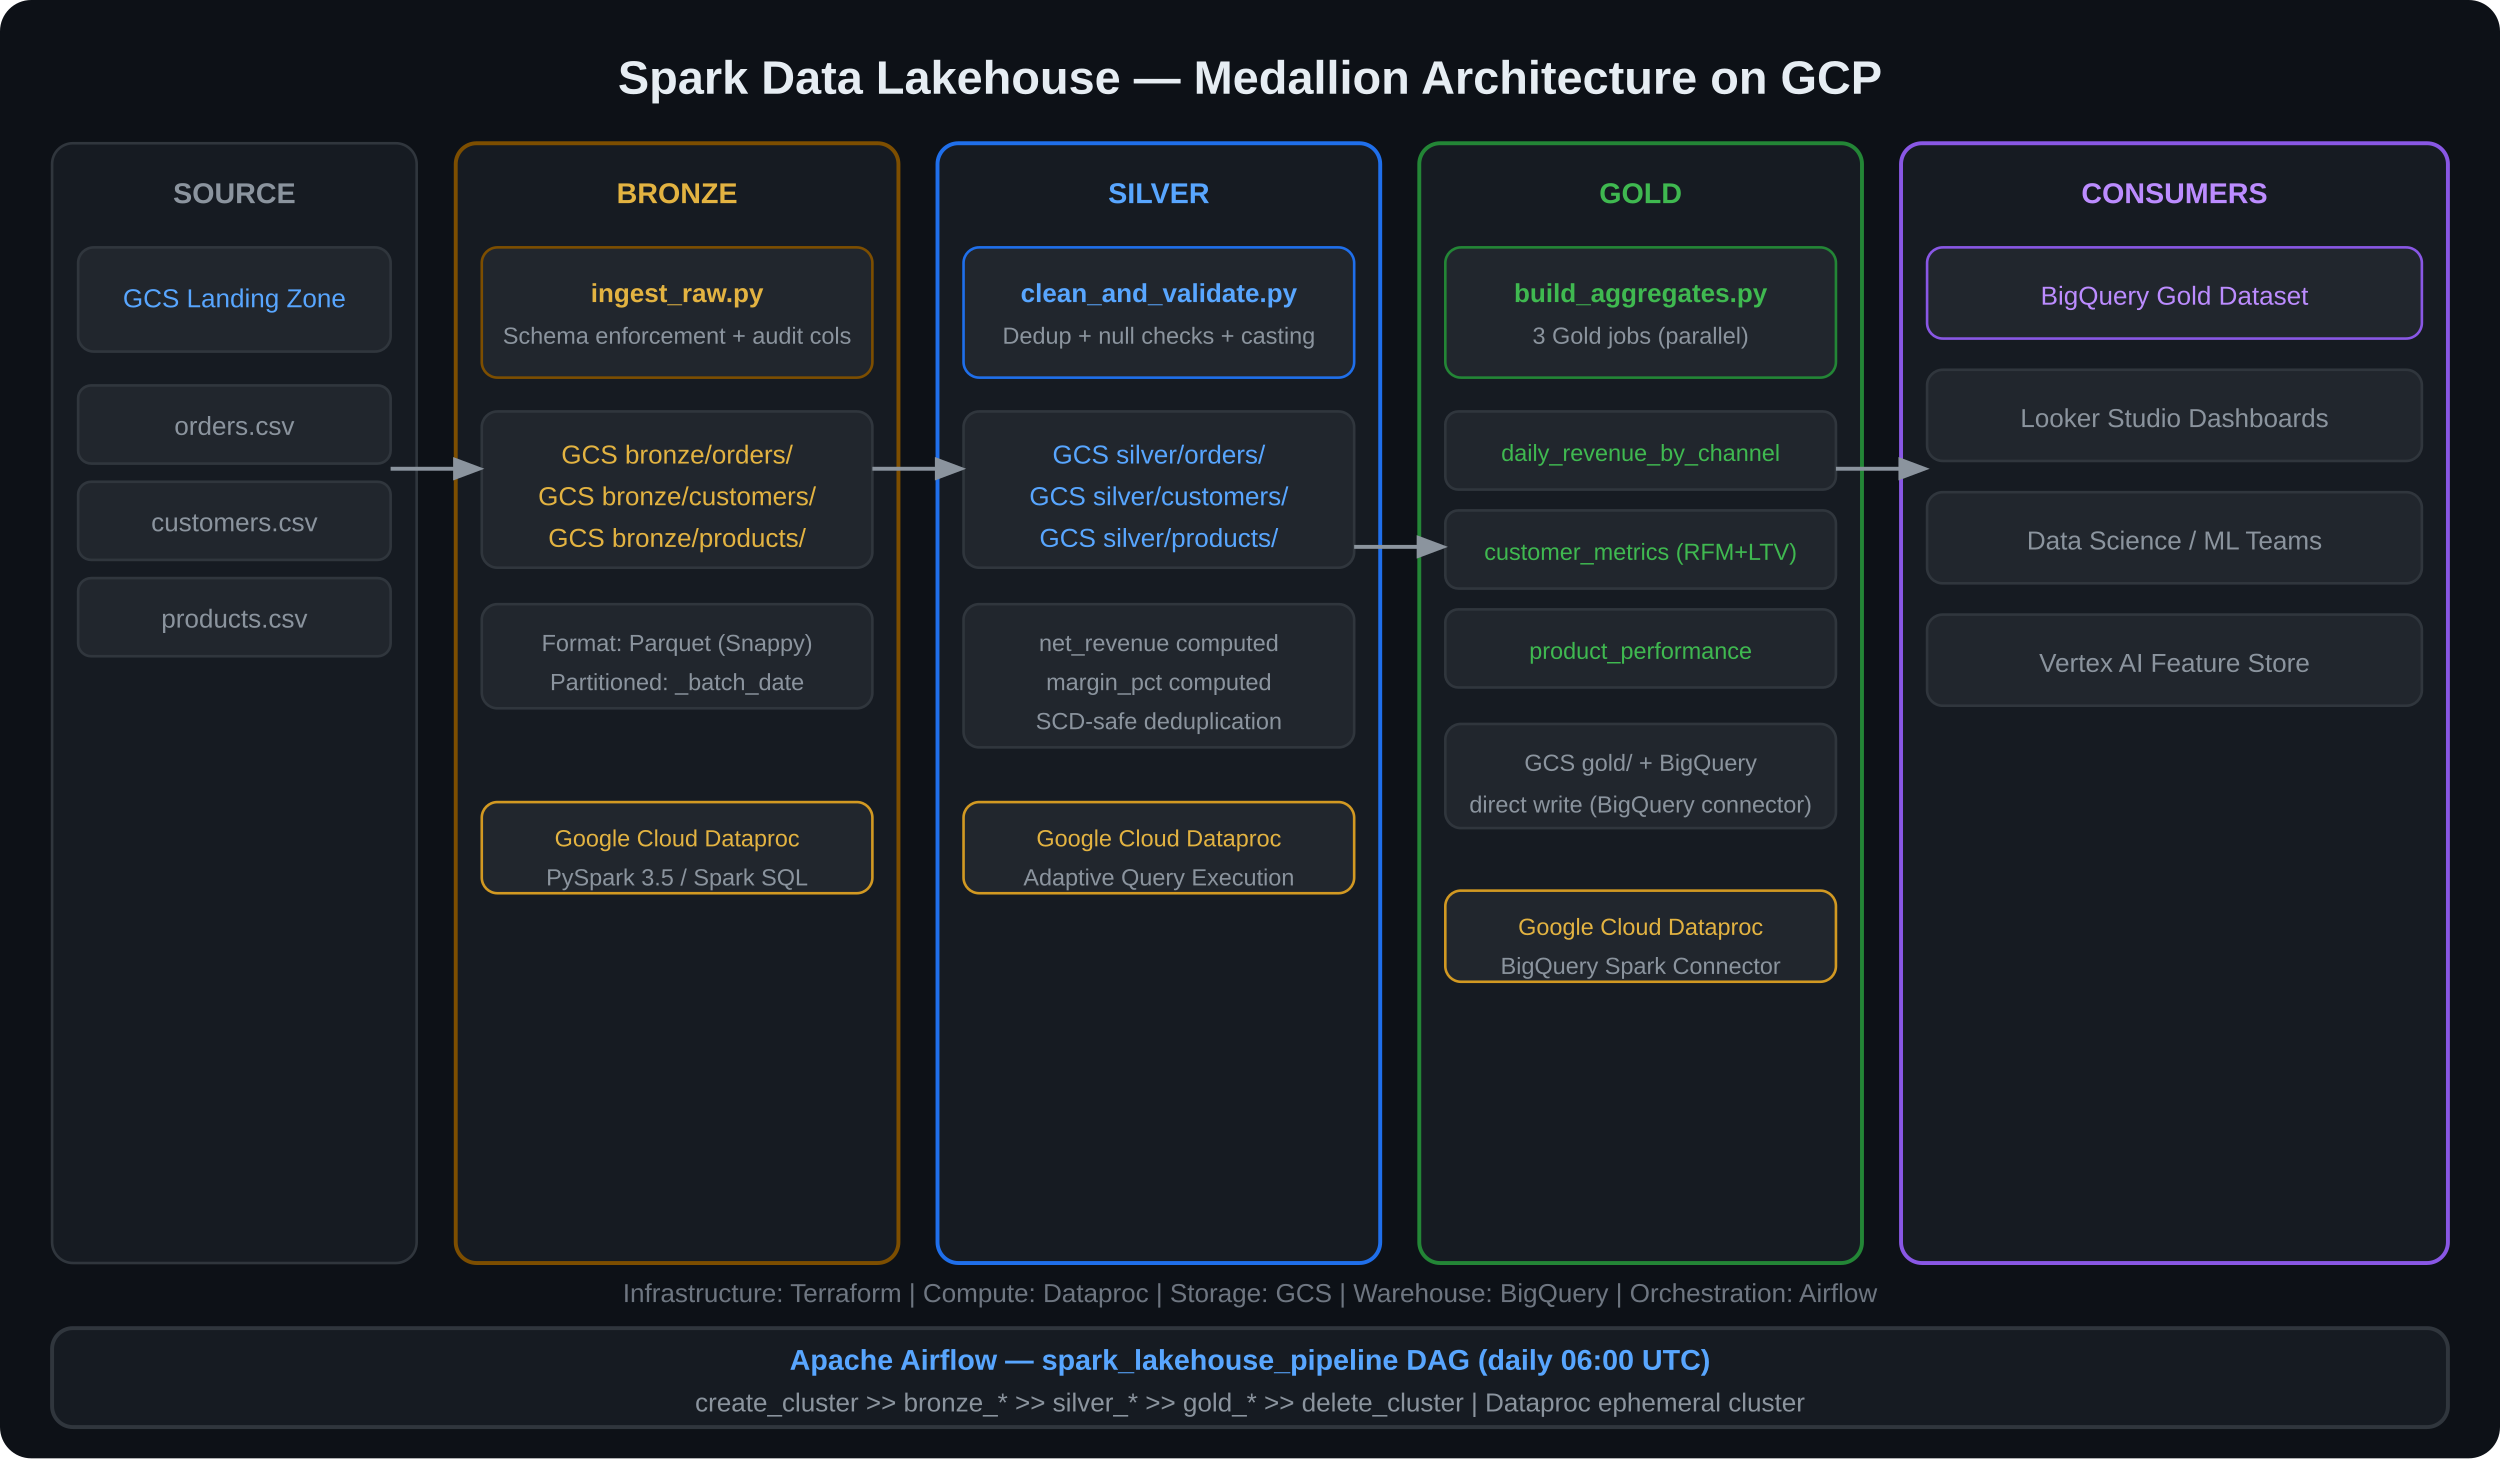
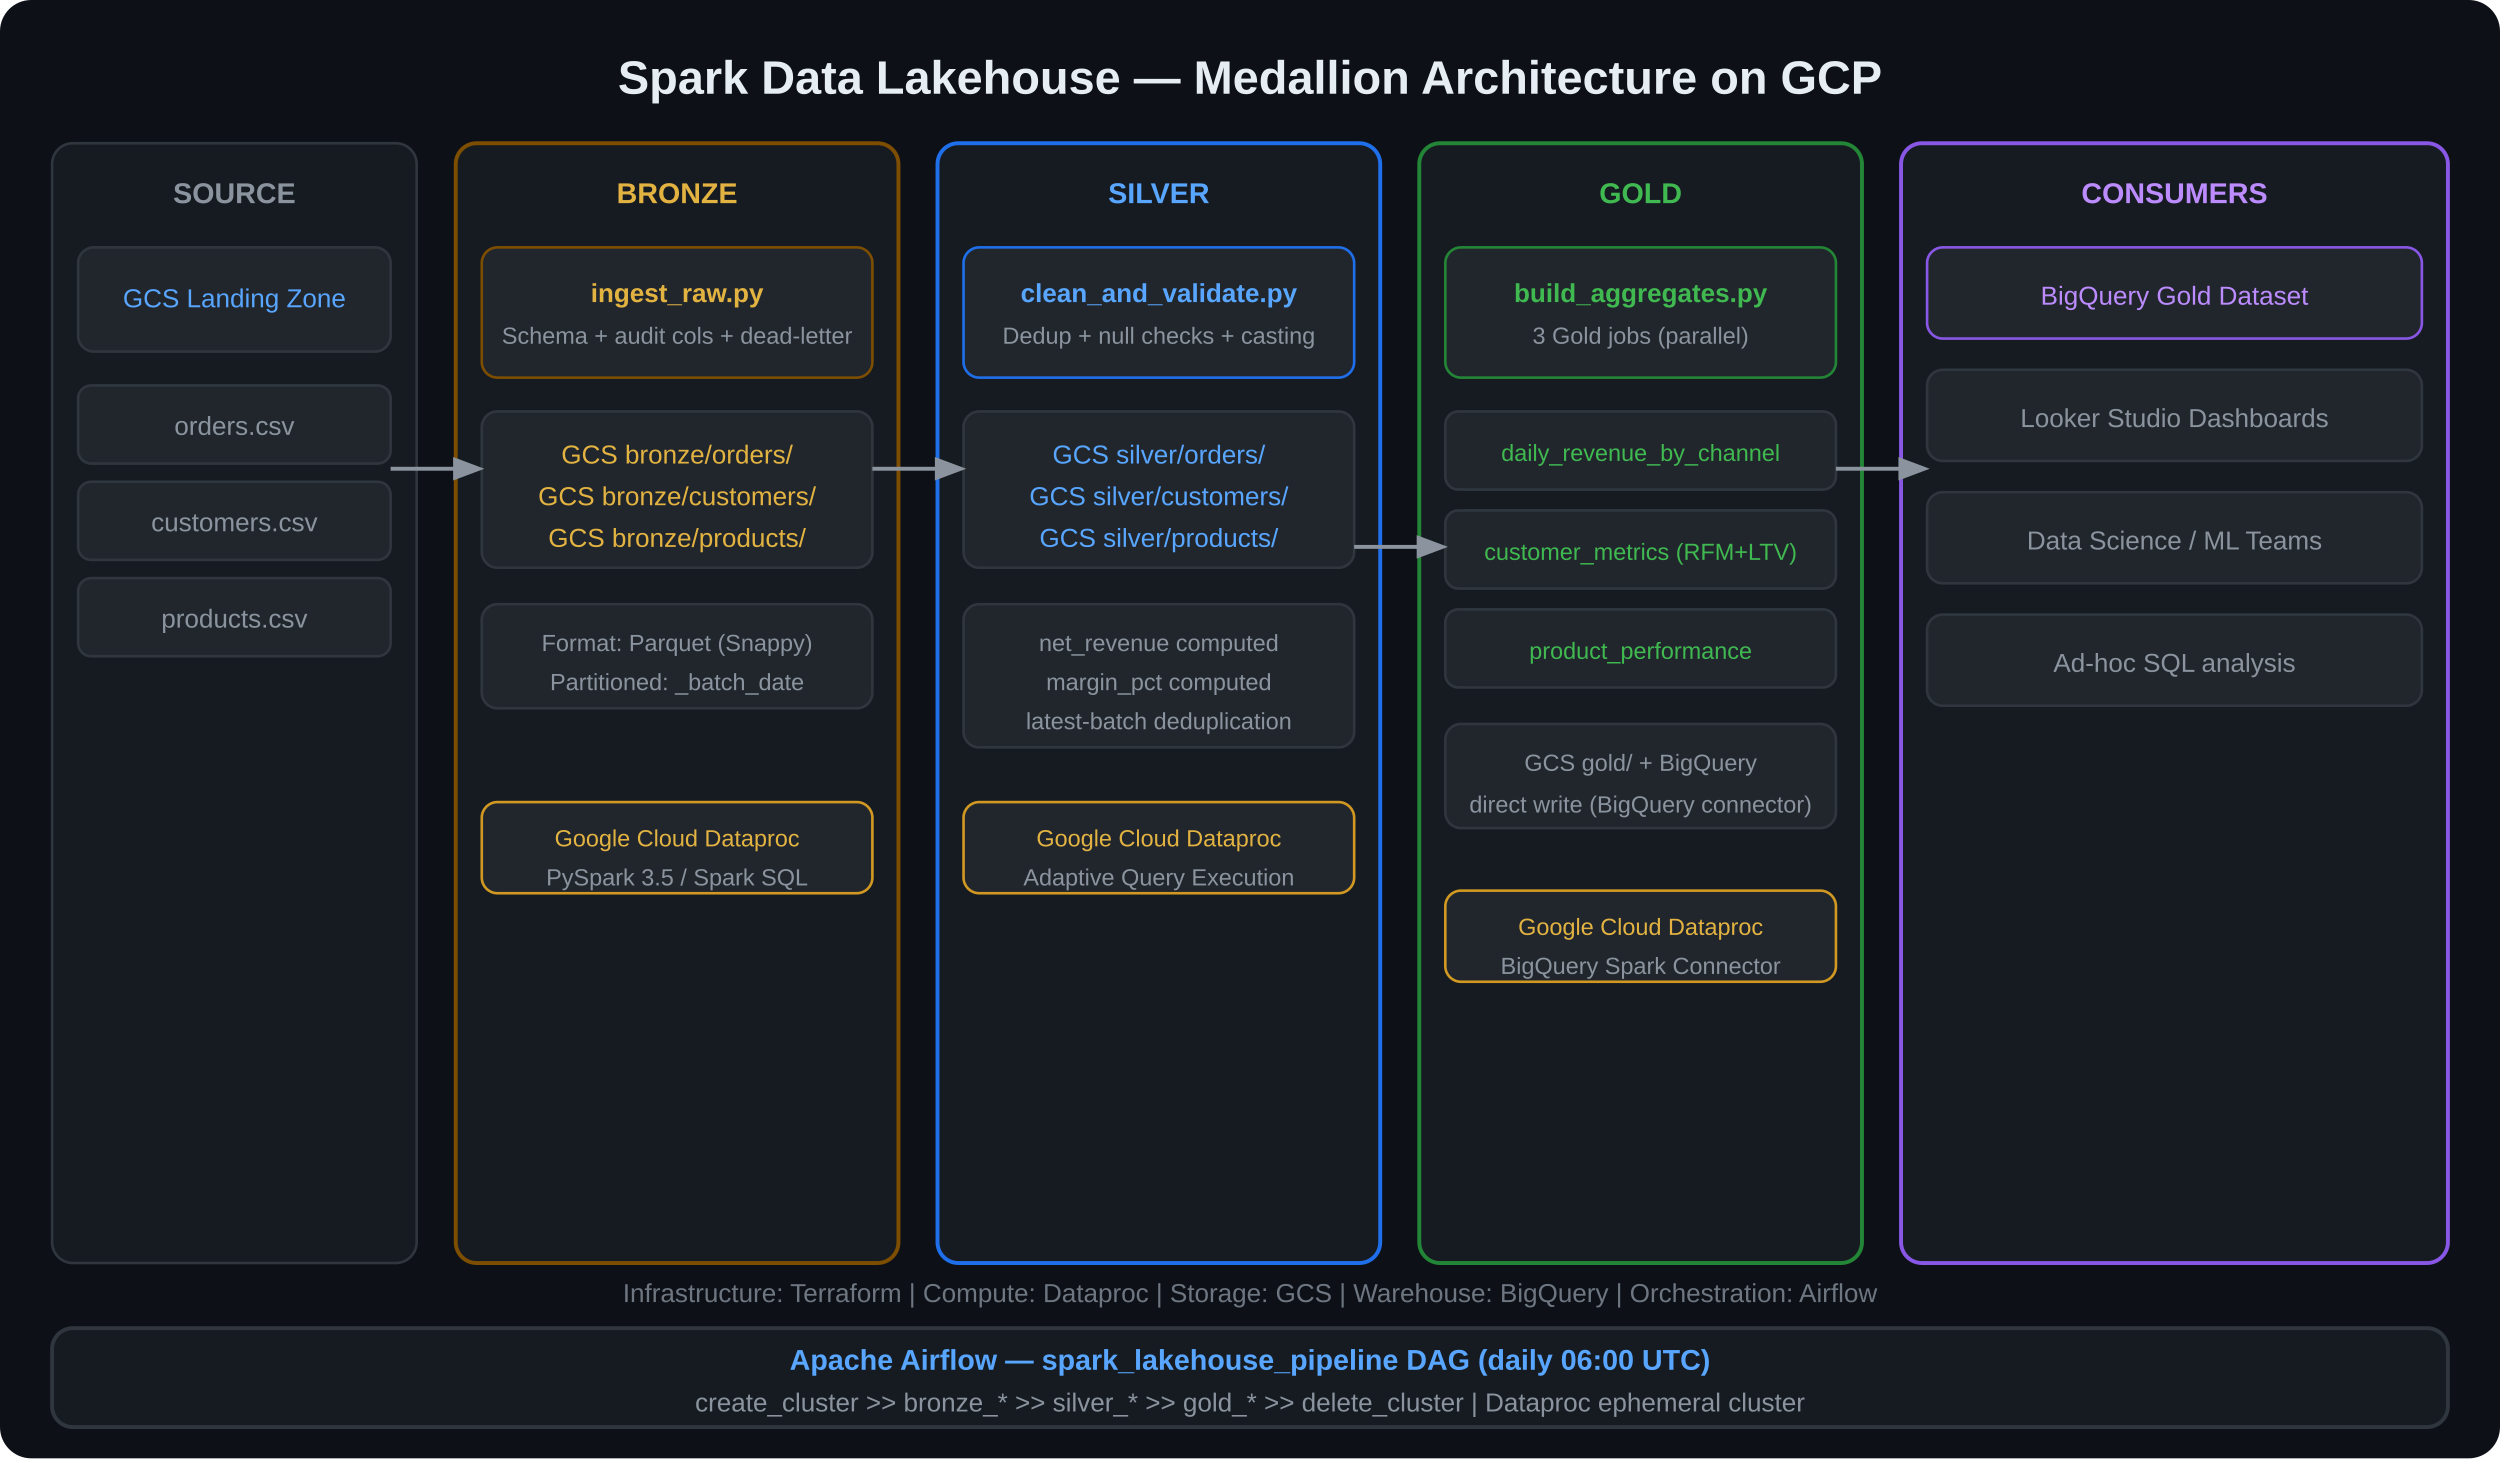
<svg xmlns="http://www.w3.org/2000/svg" viewBox="0 0 960 560" font-family="Segoe UI, Arial, sans-serif">
  <rect width="960" height="560" fill="#0d1117" rx="12" />
  <text x="480" y="36" text-anchor="middle" font-size="18" font-weight="bold" fill="#e6edf3">Spark Data Lakehouse — Medallion Architecture on GCP</text>
  <rect x="20" y="55" width="140" height="430" rx="8" fill="#161b22" stroke="#30363d" stroke-width="1" />
  <rect x="175" y="55" width="170" height="430" rx="8" fill="#161b22" stroke="#7d4e00" stroke-width="1.5" />
  <rect x="360" y="55" width="170" height="430" rx="8" fill="#161b22" stroke="#1f6feb" stroke-width="1.5" />
  <rect x="545" y="55" width="170" height="430" rx="8" fill="#161b22" stroke="#238636" stroke-width="1.5" />
  <rect x="730" y="55" width="210" height="430" rx="8" fill="#161b22" stroke="#8957e5" stroke-width="1.5" />
  <text x="90" y="78" text-anchor="middle" font-size="11" fill="#8b949e" font-weight="bold">SOURCE</text>
  <text x="260" y="78" text-anchor="middle" font-size="11" fill="#e3b341" font-weight="bold">BRONZE</text>
  <text x="445" y="78" text-anchor="middle" font-size="11" fill="#58a6ff" font-weight="bold">SILVER</text>
  <text x="630" y="78" text-anchor="middle" font-size="11" fill="#3fb950" font-weight="bold">GOLD</text>
  <text x="835" y="78" text-anchor="middle" font-size="11" fill="#bc8cff" font-weight="bold">CONSUMERS</text>
  <rect x="30" y="95" width="120" height="40" rx="6" fill="#21262d" stroke="#30363d" />
  <text x="90" y="118" text-anchor="middle" font-size="10" fill="#58a6ff">GCS Landing Zone</text>
  <rect x="30" y="148" width="120" height="30" rx="5" fill="#21262d" stroke="#30363d" />
  <text x="90" y="167" text-anchor="middle" font-size="10" fill="#8b949e">orders.csv</text>
  <rect x="30" y="185" width="120" height="30" rx="5" fill="#21262d" stroke="#30363d" />
  <text x="90" y="204" text-anchor="middle" font-size="10" fill="#8b949e">customers.csv</text>
  <rect x="30" y="222" width="120" height="30" rx="5" fill="#21262d" stroke="#30363d" />
  <text x="90" y="241" text-anchor="middle" font-size="10" fill="#8b949e">products.csv</text>
  <rect x="185" y="95" width="150" height="50" rx="6" fill="#21262d" stroke="#7d4e00" />
  <text x="260" y="116" text-anchor="middle" font-size="10" fill="#e3b341" font-weight="bold">ingest_raw.py</text>
-   <text x="260" y="132" text-anchor="middle" font-size="9" fill="#8b949e">Schema enforcement + audit cols</text>
+   <text x="260" y="132" text-anchor="middle" font-size="9" fill="#8b949e">Schema + audit cols + dead-letter</text>
  <rect x="185" y="158" width="150" height="60" rx="6" fill="#21262d" stroke="#30363d" />
  <text x="260" y="178" text-anchor="middle" font-size="10" fill="#e3b341">GCS bronze/orders/</text>
  <text x="260" y="194" text-anchor="middle" font-size="10" fill="#e3b341">GCS bronze/customers/</text>
  <text x="260" y="210" text-anchor="middle" font-size="10" fill="#e3b341">GCS bronze/products/</text>
  <rect x="185" y="232" width="150" height="40" rx="6" fill="#21262d" stroke="#30363d" />
  <text x="260" y="250" text-anchor="middle" font-size="9" fill="#8b949e">Format: Parquet (Snappy)</text>
  <text x="260" y="265" text-anchor="middle" font-size="9" fill="#8b949e">Partitioned: _batch_date</text>
  <rect x="370" y="95" width="150" height="50" rx="6" fill="#21262d" stroke="#1f6feb" />
  <text x="445" y="116" text-anchor="middle" font-size="10" fill="#58a6ff" font-weight="bold">clean_and_validate.py</text>
  <text x="445" y="132" text-anchor="middle" font-size="9" fill="#8b949e">Dedup + null checks + casting</text>
  <rect x="370" y="158" width="150" height="60" rx="6" fill="#21262d" stroke="#30363d" />
  <text x="445" y="178" text-anchor="middle" font-size="10" fill="#58a6ff">GCS silver/orders/</text>
  <text x="445" y="194" text-anchor="middle" font-size="10" fill="#58a6ff">GCS silver/customers/</text>
  <text x="445" y="210" text-anchor="middle" font-size="10" fill="#58a6ff">GCS silver/products/</text>
  <rect x="370" y="232" width="150" height="55" rx="6" fill="#21262d" stroke="#30363d" />
  <text x="445" y="250" text-anchor="middle" font-size="9" fill="#8b949e">net_revenue computed</text>
  <text x="445" y="265" text-anchor="middle" font-size="9" fill="#8b949e">margin_pct computed</text>
-   <text x="445" y="280" text-anchor="middle" font-size="9" fill="#8b949e">SCD-safe deduplication</text>
+   <text x="445" y="280" text-anchor="middle" font-size="9" fill="#8b949e">latest-batch deduplication</text>
  <rect x="555" y="95" width="150" height="50" rx="6" fill="#21262d" stroke="#238636" />
  <text x="630" y="116" text-anchor="middle" font-size="10" fill="#3fb950" font-weight="bold">build_aggregates.py</text>
  <text x="630" y="132" text-anchor="middle" font-size="9" fill="#8b949e">3 Gold jobs (parallel)</text>
  <rect x="555" y="158" width="150" height="30" rx="5" fill="#21262d" stroke="#30363d" />
  <text x="630" y="177" text-anchor="middle" font-size="9" fill="#3fb950">daily_revenue_by_channel</text>
  <rect x="555" y="196" width="150" height="30" rx="5" fill="#21262d" stroke="#30363d" />
  <text x="630" y="215" text-anchor="middle" font-size="9" fill="#3fb950">customer_metrics (RFM+LTV)</text>
  <rect x="555" y="234" width="150" height="30" rx="5" fill="#21262d" stroke="#30363d" />
  <text x="630" y="253" text-anchor="middle" font-size="9" fill="#3fb950">product_performance</text>
  <rect x="555" y="278" width="150" height="40" rx="6" fill="#21262d" stroke="#30363d" />
  <text x="630" y="296" text-anchor="middle" font-size="9" fill="#8b949e">GCS gold/ + BigQuery</text>
  <text x="630" y="312" text-anchor="middle" font-size="9" fill="#8b949e">direct write (BigQuery connector)</text>
  <rect x="740" y="95" width="190" height="35" rx="6" fill="#21262d" stroke="#8957e5" />
  <text x="835" y="117" text-anchor="middle" font-size="10" fill="#bc8cff">BigQuery Gold Dataset</text>
  <rect x="740" y="142" width="190" height="35" rx="6" fill="#21262d" stroke="#30363d" />
  <text x="835" y="164" text-anchor="middle" font-size="10" fill="#8b949e">Looker Studio Dashboards</text>
  <rect x="740" y="189" width="190" height="35" rx="6" fill="#21262d" stroke="#30363d" />
  <text x="835" y="211" text-anchor="middle" font-size="10" fill="#8b949e">Data Science / ML Teams</text>
  <rect x="740" y="236" width="190" height="35" rx="6" fill="#21262d" stroke="#30363d" />
-   <text x="835" y="258" text-anchor="middle" font-size="10" fill="#8b949e">Vertex AI Feature Store</text>
+   <text x="835" y="258" text-anchor="middle" font-size="10" fill="#8b949e">Ad-hoc SQL analysis</text>
  <defs>
    <marker id="a" markerWidth="8" markerHeight="8" refX="6" refY="3" orient="auto">
      <path d="M0,0 L0,6 L8,3 z" fill="#8b949e" />
    </marker>
  </defs>
  <line x1="150" y1="180" x2="183" y2="180" stroke="#8b949e" stroke-width="1.5" marker-end="url(#a)" />
  <line x1="335" y1="180" x2="368" y2="180" stroke="#8b949e" stroke-width="1.5" marker-end="url(#a)" />
  <line x1="520" y1="210" x2="553" y2="210" stroke="#8b949e" stroke-width="1.5" marker-end="url(#a)" />
  <line x1="705" y1="180" x2="738" y2="180" stroke="#8b949e" stroke-width="1.5" marker-end="url(#a)" />
  <rect x="20" y="510" width="920" height="38" rx="8" fill="#161b22" stroke="#30363d" stroke-width="1.5" />
  <text x="480" y="526" text-anchor="middle" font-size="11" fill="#58a6ff" font-weight="bold">Apache Airflow — spark_lakehouse_pipeline DAG (daily 06:00 UTC)</text>
  <text x="480" y="542" text-anchor="middle" font-size="10" fill="#8b949e">create_cluster &gt;&gt; bronze_* &gt;&gt; silver_* &gt;&gt; gold_* &gt;&gt; delete_cluster  |  Dataproc ephemeral cluster</text>
  <rect x="185" y="308" width="150" height="35" rx="6" fill="#21262d" stroke="#d29922" />
  <text x="260" y="325" text-anchor="middle" font-size="9" fill="#e3b341">Google Cloud Dataproc</text>
  <text x="260" y="340" text-anchor="middle" font-size="9" fill="#8b949e">PySpark 3.5 / Spark SQL</text>
  <rect x="370" y="308" width="150" height="35" rx="6" fill="#21262d" stroke="#d29922" />
  <text x="445" y="325" text-anchor="middle" font-size="9" fill="#e3b341">Google Cloud Dataproc</text>
  <text x="445" y="340" text-anchor="middle" font-size="9" fill="#8b949e">Adaptive Query Execution</text>
  <rect x="555" y="342" width="150" height="35" rx="6" fill="#21262d" stroke="#d29922" />
  <text x="630" y="359" text-anchor="middle" font-size="9" fill="#e3b341">Google Cloud Dataproc</text>
  <text x="630" y="374" text-anchor="middle" font-size="9" fill="#8b949e">BigQuery Spark Connector</text>
  <text x="480" y="500" text-anchor="middle" font-size="10" fill="#6e7681">Infrastructure: Terraform | Compute: Dataproc | Storage: GCS | Warehouse: BigQuery | Orchestration: Airflow</text>
</svg>
